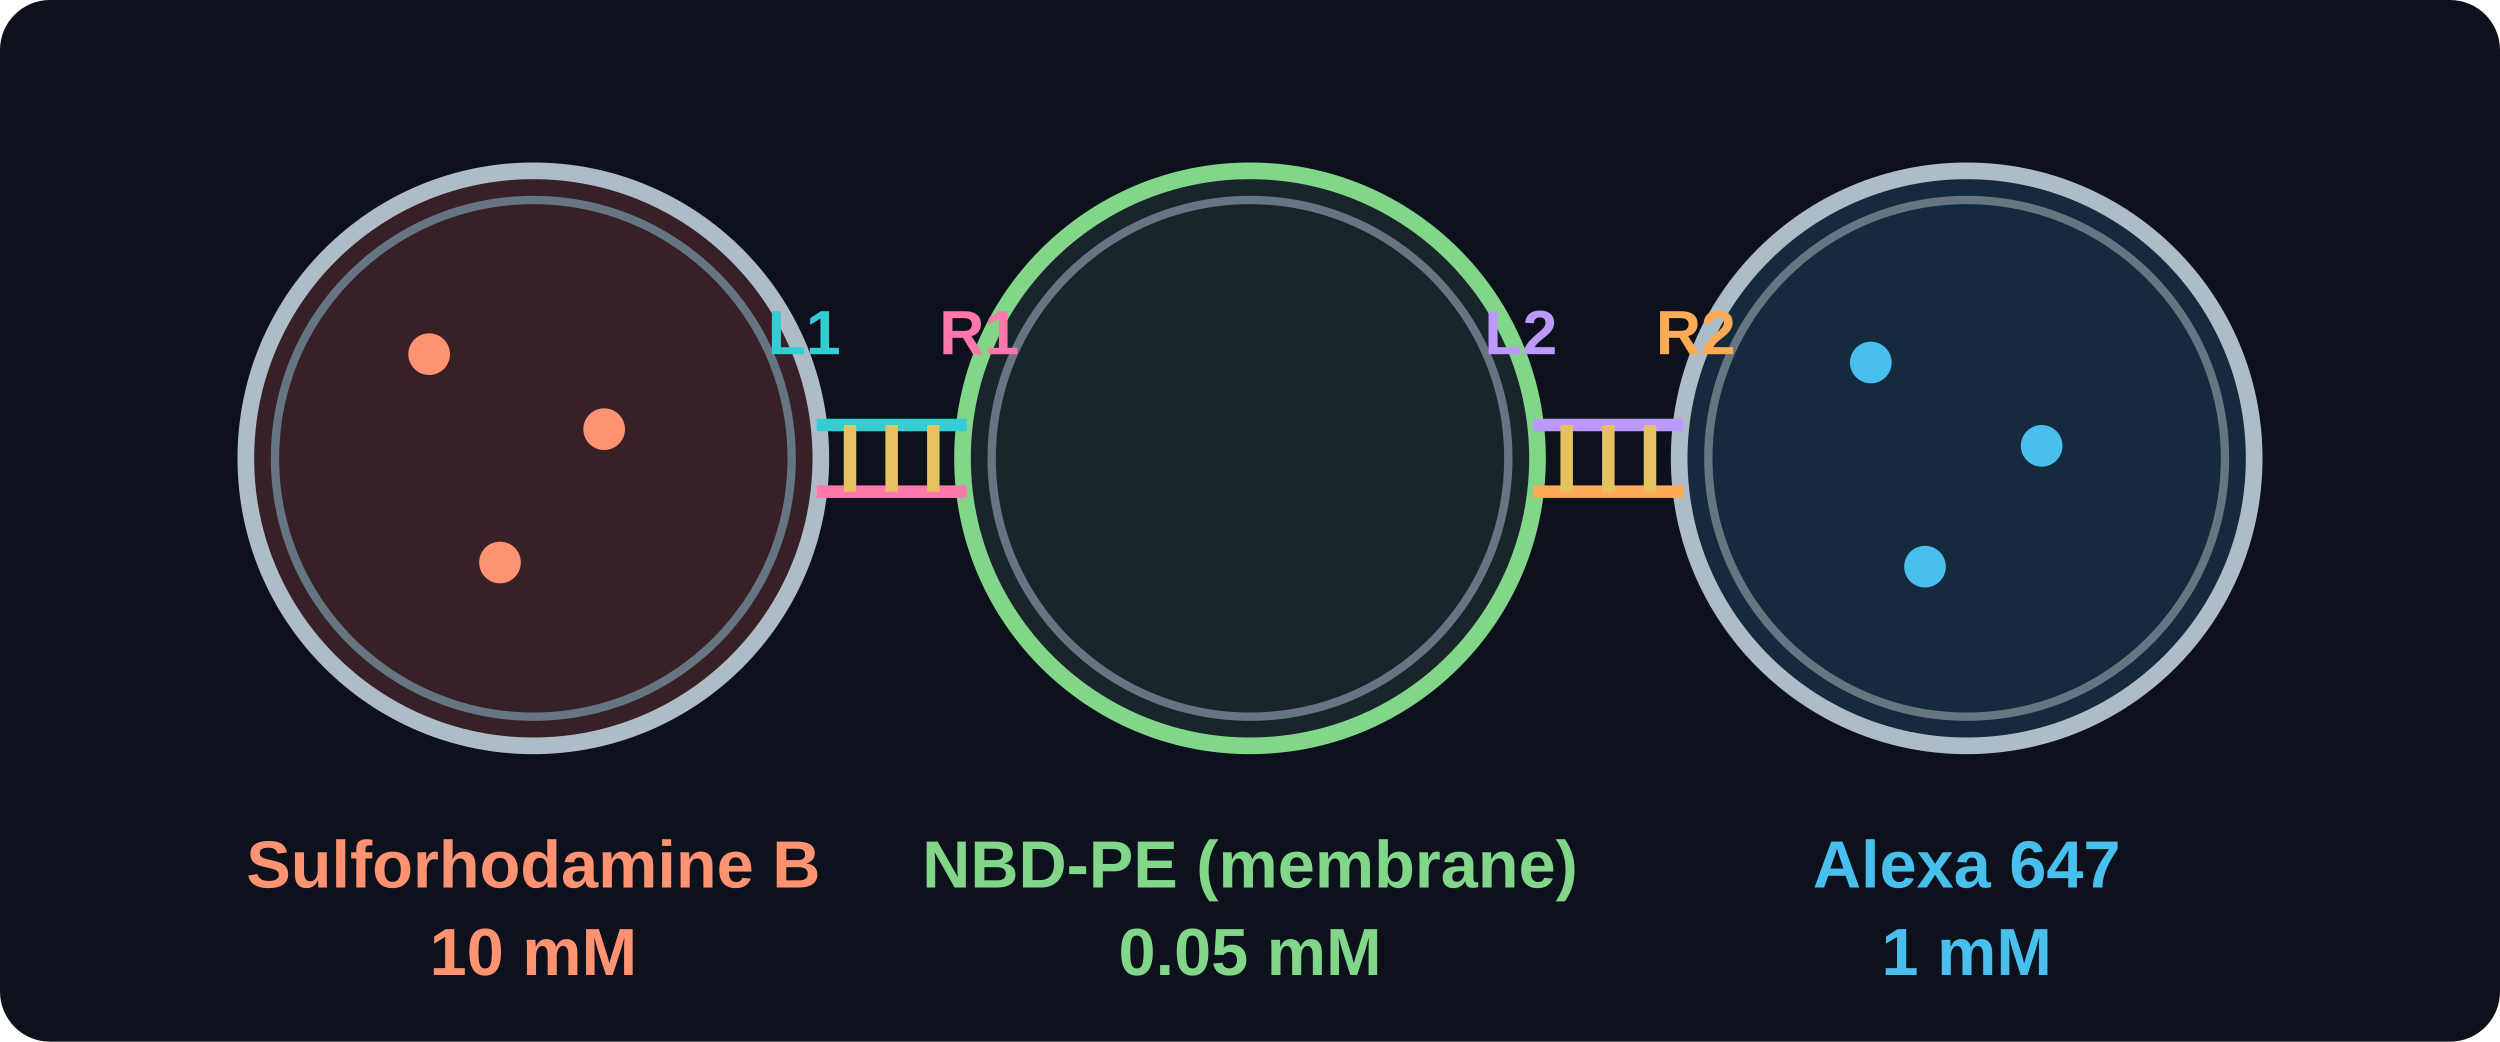
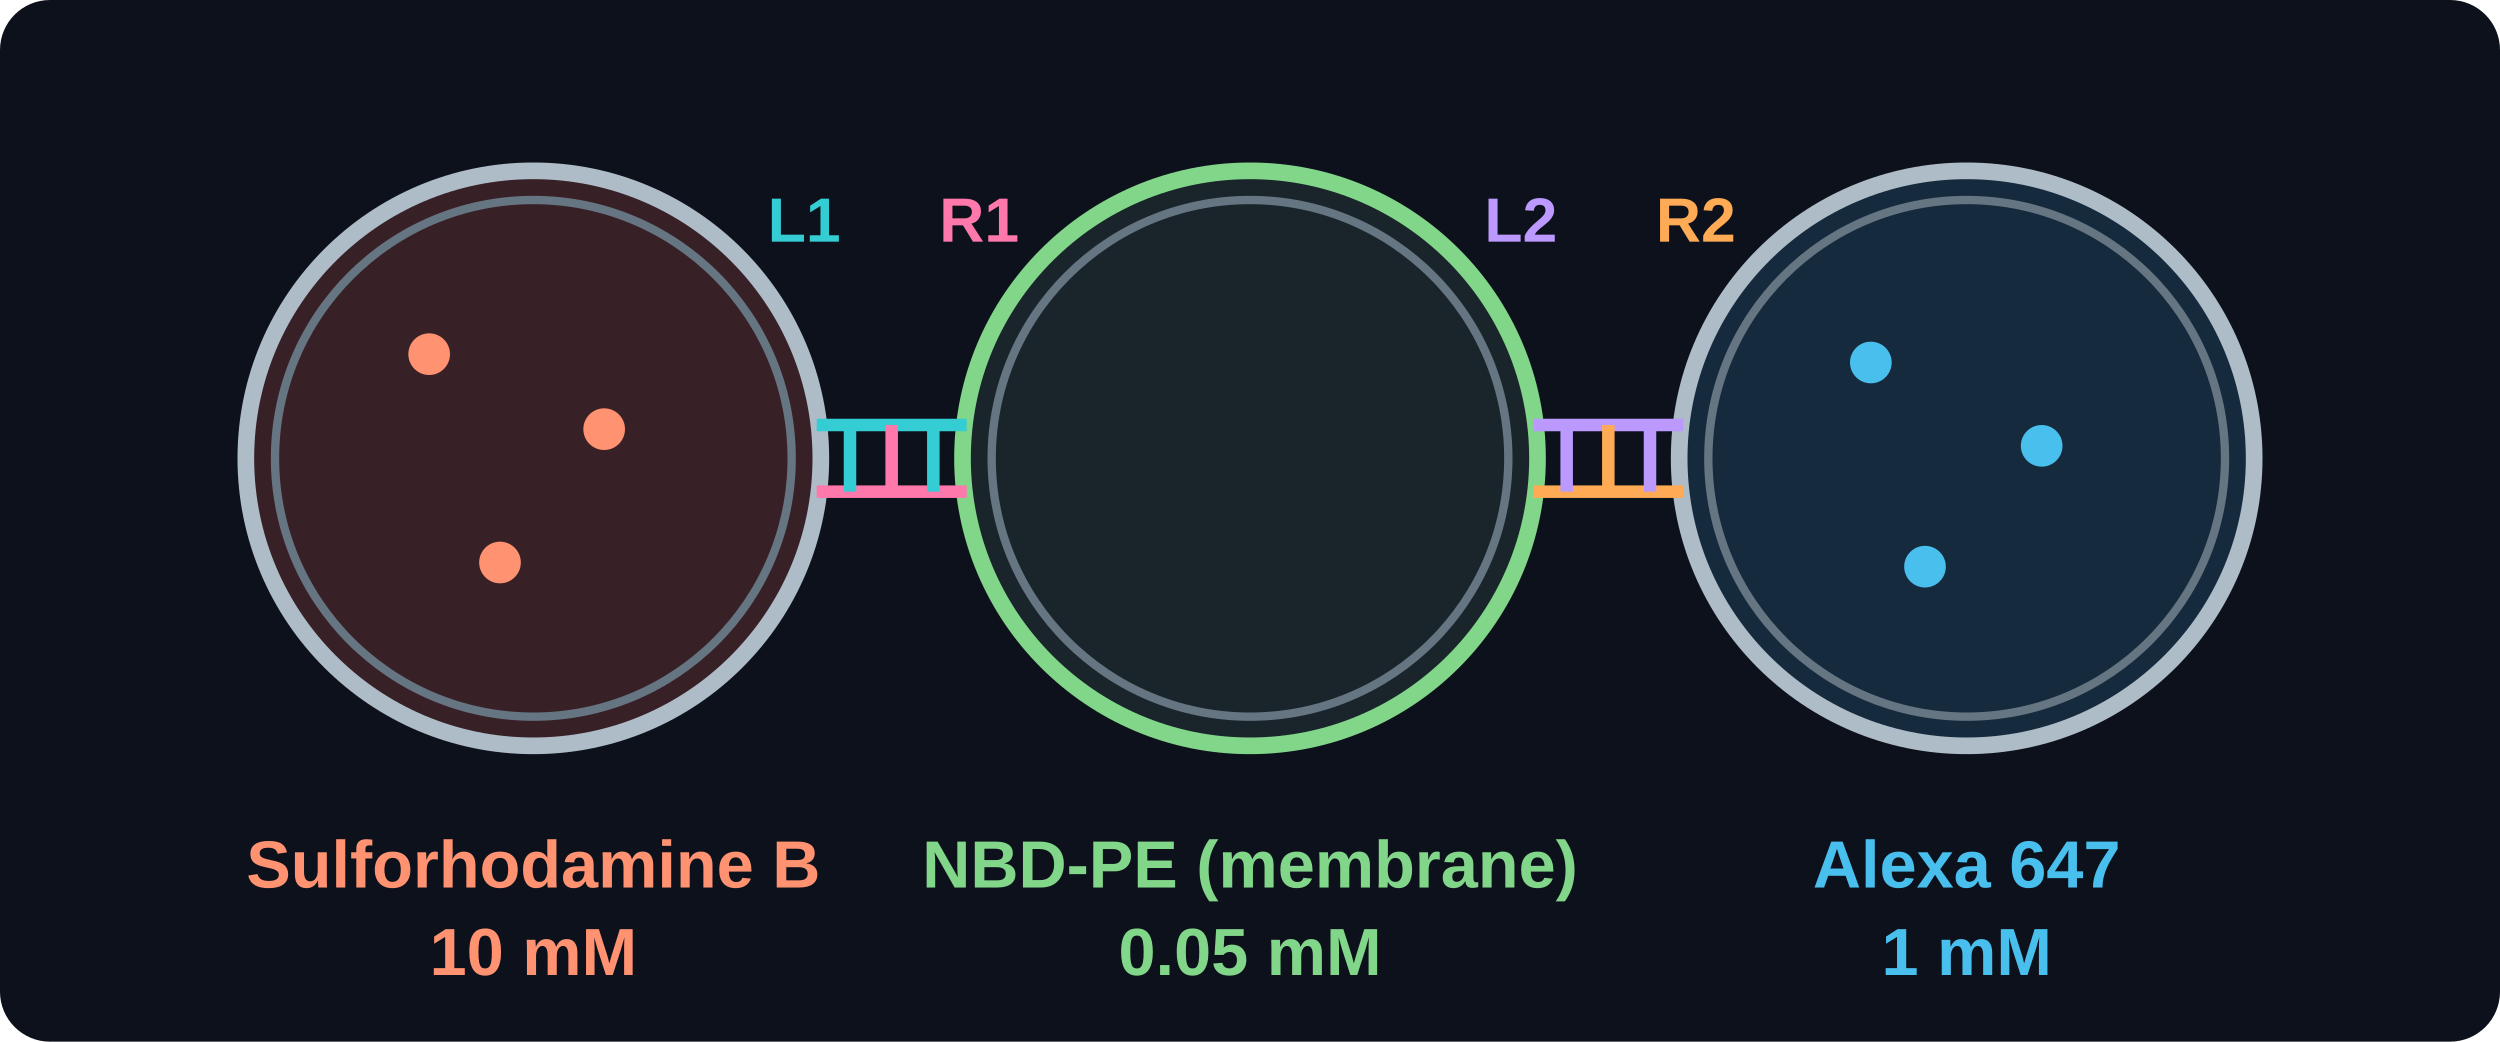
<svg xmlns="http://www.w3.org/2000/svg" viewBox="0 0 600 250">
  <rect width="600" height="250" rx="12" fill="#0d111b" />
  <g stroke-width="4">
    <circle cx="128" cy="110" r="69" fill="#382027" stroke="#aebcc8" />
    <circle cx="300" cy="110" r="69" fill="#19252b" stroke="#82d68a" />
    <circle cx="472" cy="110" r="69" fill="#162a3d" stroke="#aebcc8" />
  </g>
  <g fill="none" stroke-width="2">
    <circle cx="128" cy="110" r="62" stroke="#657582" />
    <circle cx="300" cy="110" r="62" stroke="#657582" />
    <circle cx="472" cy="110" r="62" stroke="#657582" />
  </g>
  <g fill="none" stroke-width="3">
    <path d="M196 102h36" stroke="#35cdd4" />
    <path d="M196 118h36" stroke="#ff78ac" />
    <path d="M368 102h36" stroke="#bc99ff" />
    <path d="M368 118h36" stroke="#ffab55" />
  </g>
-   <path d="M204 102v16m10-16v16m10-16v16M376 102v16m10-16v16m10-16v16" stroke="#e5c15f" stroke-width="3" />
+   <g stroke-width="3">
+     <path d="M204 102v16 M224 102v16" stroke="#35cdd4" />
+     <path d="M214 102v16" stroke="#ff78ac" />
+     <path d="M376 102v16 M396 102v16" stroke="#bc99ff" />
+     <path d="M386 102v16" stroke="#ffab55" />
+   </g>
  <g fill="#ff9271">
    <circle cx="103" cy="85" r="5" />
    <circle cx="145" cy="103" r="5" />
    <circle cx="120" cy="135" r="5" />
  </g>
  <g fill="#49bfee">
    <circle cx="449" cy="87" r="5" />
    <circle cx="490" cy="107" r="5" />
    <circle cx="462" cy="136" r="5" />
  </g>
  <g text-anchor="middle" font-family="Arial, sans-serif" font-size="16" font-weight="700">
    <text x="128" y="213" fill="#ff9271">Sulforhodamine B</text>
    <text x="128" y="234" fill="#ff9271">10 mM</text>
    <text x="300" y="213" fill="#82d68a">NBD-PE (membrane)</text>
    <text x="300" y="234" fill="#82d68a">0.05 mM</text>
    <text x="472" y="213" fill="#49bfee">Alexa 647</text>
    <text x="472" y="234" fill="#49bfee">1 mM</text>
  </g>
  <g font-family="Arial, sans-serif" font-size="15" font-weight="700" text-anchor="middle">
-     <text x="193" y="85" fill="#35cdd4">L1</text>
-     <text x="235" y="85" fill="#ff78ac">R1</text>
-     <text x="365" y="85" fill="#bc99ff">L2</text>
-     <text x="407" y="85" fill="#ffab55">R2</text>
+     <text x="193" y="58" fill="#35cdd4">L1</text>
+     <text x="235" y="58" fill="#ff78ac">R1</text>
+     <text x="365" y="58" fill="#bc99ff">L2</text>
+     <text x="407" y="58" fill="#ffab55">R2</text>
  </g>
</svg>
